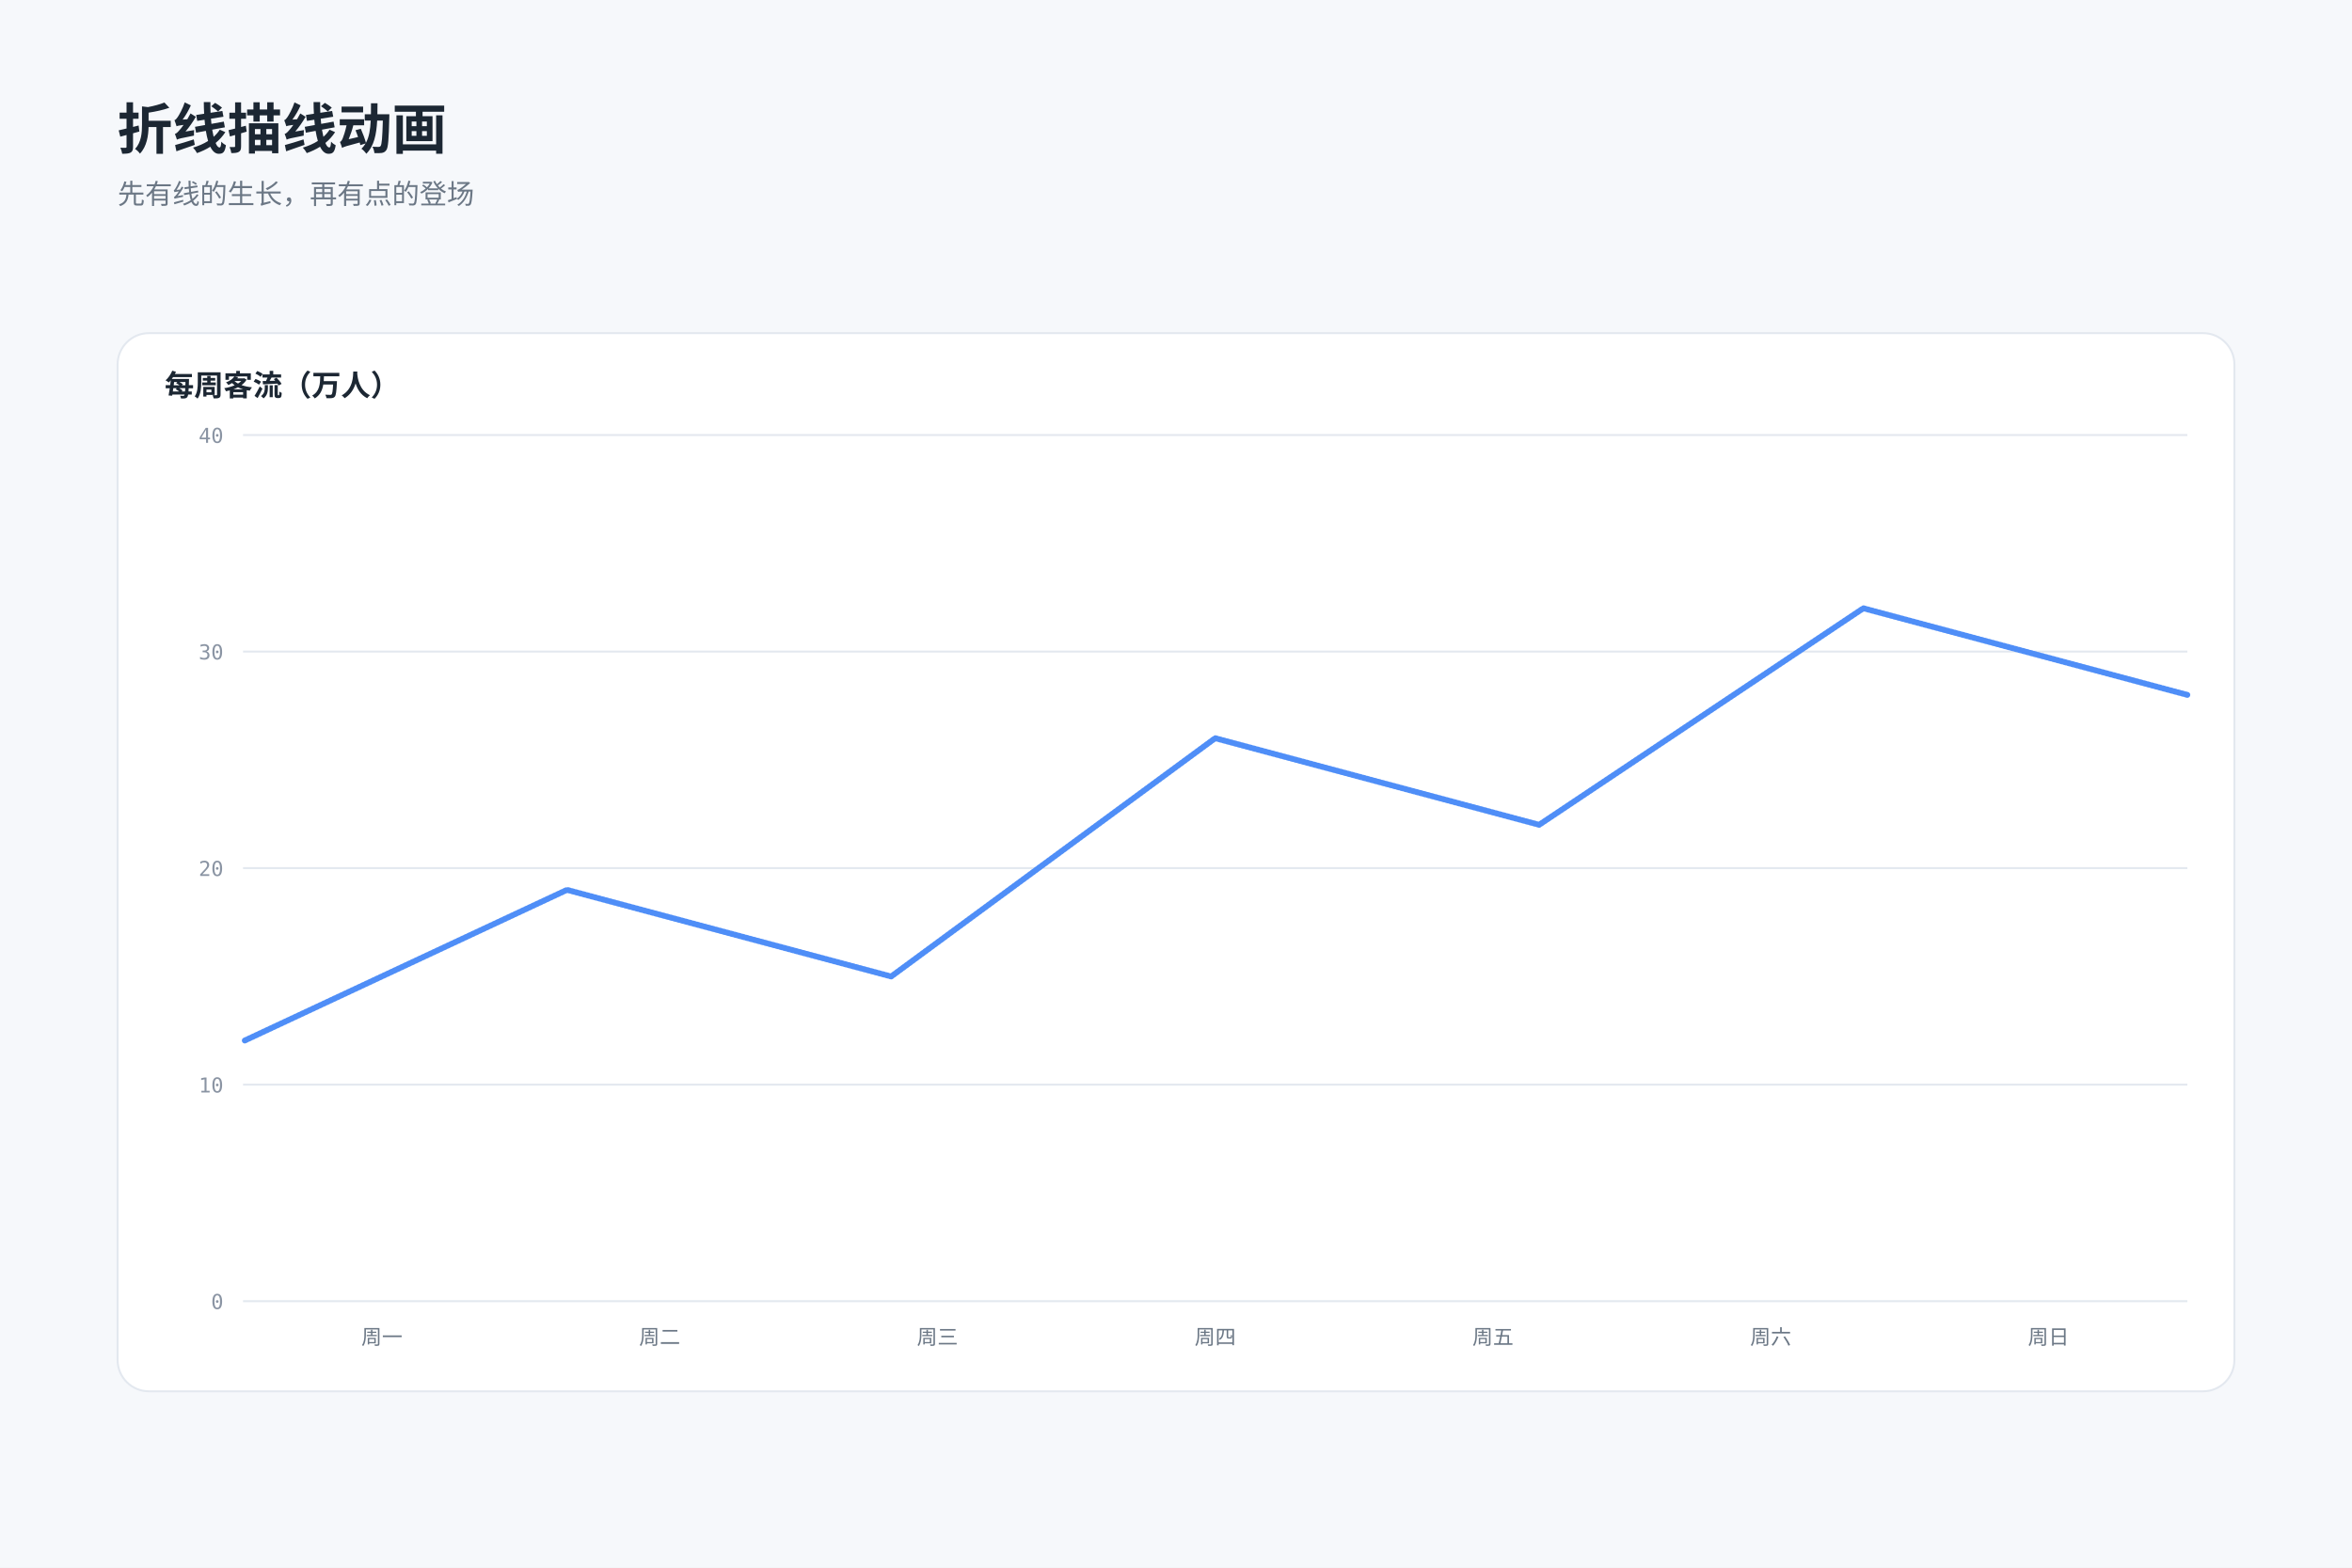
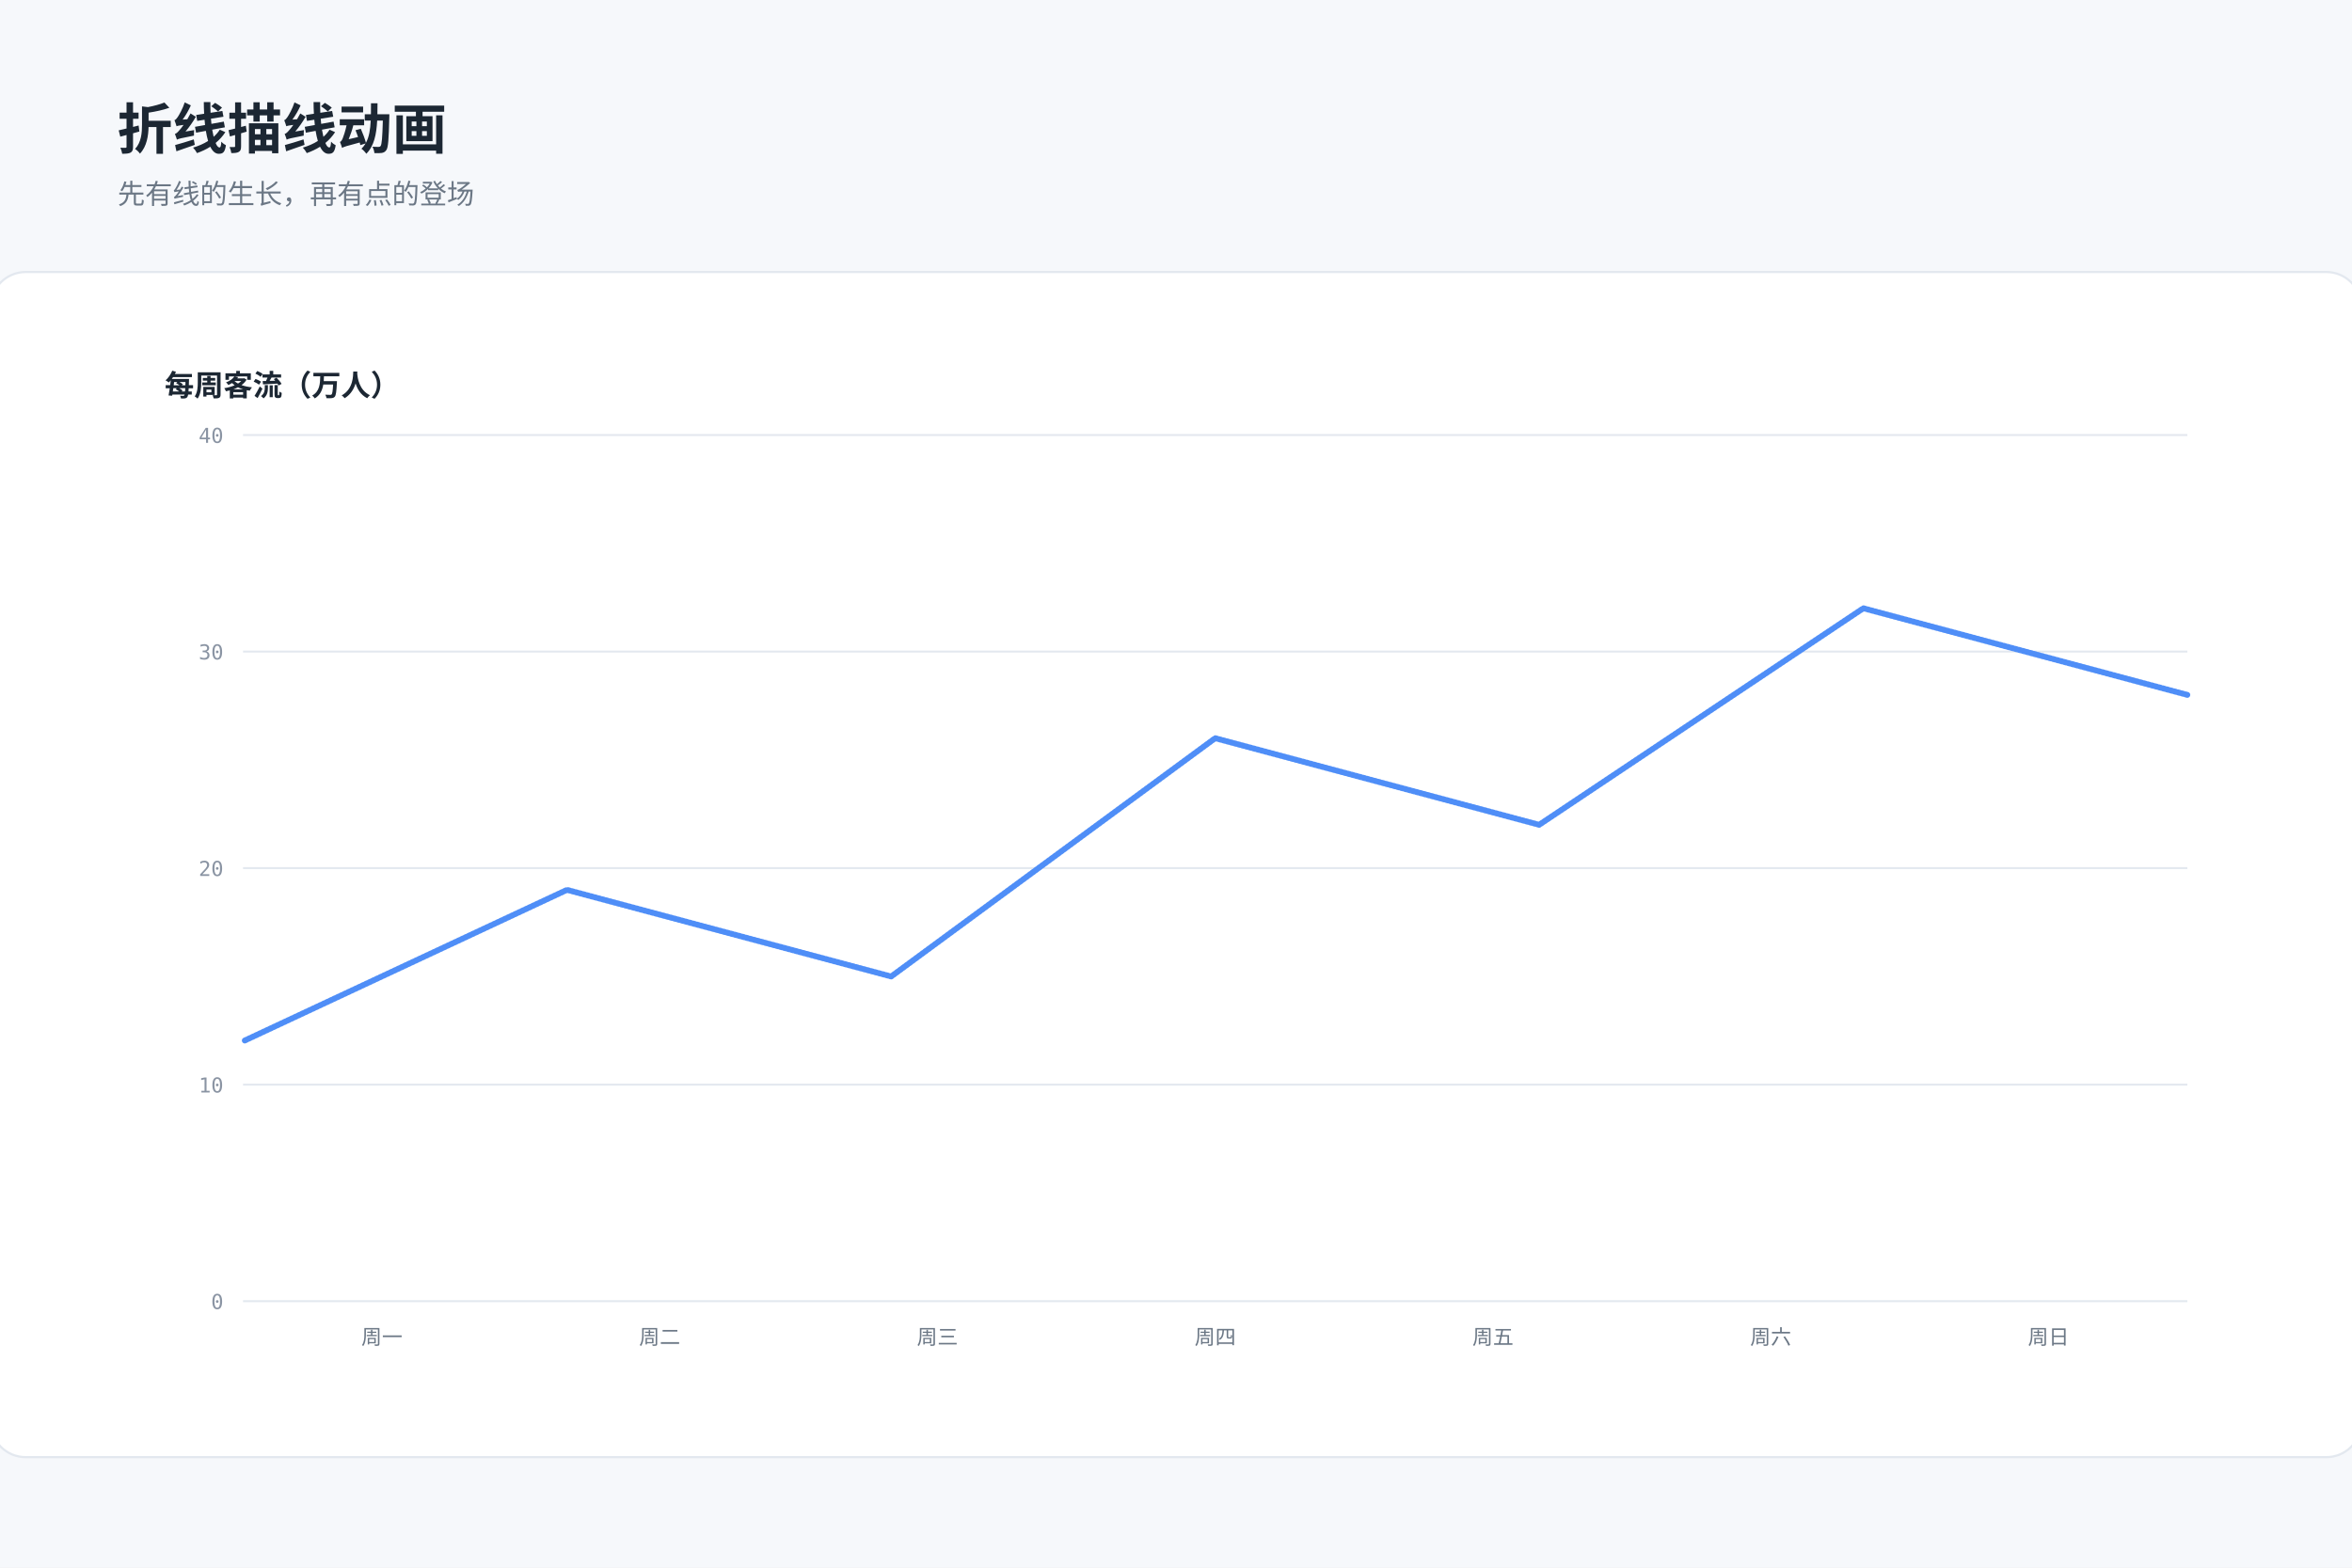
<svg xmlns="http://www.w3.org/2000/svg" width="1200" height="800" viewBox="0 0 1200 800" font-family="PingFang SC, Hiragino Sans GB, Microsoft YaHei, sans-serif">
  <rect width="1200" height="800" fill="#f6f8fb" />
  <text x="60" y="76" font-size="28" font-weight="700" fill="#1c2733">折线描线动画</text>
  <text x="60" y="104" font-size="14" fill="#6b7785">先有线的生长，再有点的登场</text>
-   <g>
-     <rect x="60" y="170" width="1080" height="540" rx="16" fill="#ffffff" stroke="#e3e8ef" />
+   <g transform="translate(600,430) scale(1.12) translate(-600,-430)">
+     <g>
+       <rect x="60" y="170" width="1080" height="540" rx="16" fill="#ffffff" stroke="#e3e8ef" />
+     </g>
  </g>
  <text x="84" y="202" font-size="15" fill="#1c2733" text-anchor="start" font-weight="700">每周客流（万人）</text>
  <line x1="124" y1="664" x2="1116" y2="664" stroke="#e3e8ef" />
  <text x="114" y="668" font-size="10.5" fill="#8a94a3" text-anchor="end" font-family="SFMono-Regular, Menlo, monospace">0</text>
  <line x1="124" y1="553.5" x2="1116" y2="553.5" stroke="#e3e8ef" />
  <text x="114" y="557.5" font-size="10.5" fill="#8a94a3" text-anchor="end" font-family="SFMono-Regular, Menlo, monospace">10</text>
  <line x1="124" y1="443" x2="1116" y2="443" stroke="#e3e8ef" />
  <text x="114" y="447" font-size="10.5" fill="#8a94a3" text-anchor="end" font-family="SFMono-Regular, Menlo, monospace">20</text>
  <line x1="124" y1="332.5" x2="1116" y2="332.5" stroke="#e3e8ef" />
  <text x="114" y="336.5" font-size="10.5" fill="#8a94a3" text-anchor="end" font-family="SFMono-Regular, Menlo, monospace">30</text>
  <line x1="124" y1="222" x2="1116" y2="222" stroke="#e3e8ef" />
  <text x="114" y="226" font-size="10.5" fill="#8a94a3" text-anchor="end" font-family="SFMono-Regular, Menlo, monospace">40</text>
  <text x="194.857" y="686" font-size="10.5" fill="#6b7785" text-anchor="middle">周一</text>
  <text x="336.571" y="686" font-size="10.5" fill="#6b7785" text-anchor="middle">周二</text>
  <text x="478.286" y="686" font-size="10.5" fill="#6b7785" text-anchor="middle">周三</text>
  <text x="620" y="686" font-size="10.5" fill="#6b7785" text-anchor="middle">周四</text>
  <text x="761.714" y="686" font-size="10.5" fill="#6b7785" text-anchor="middle">周五</text>
  <text x="903.429" y="686" font-size="10.5" fill="#6b7785" text-anchor="middle">周六</text>
  <text x="1045.143" y="686" font-size="10.5" fill="#6b7785" text-anchor="middle">周日</text>
  <path d="M 124.0 531.4 L 289.3 454.1 L 454.7 498.3 L 620.0 376.7 L 785.3 420.9 L 950.7 310.4 L 1116.0 354.6" fill="none" stroke="#4f8ef7" stroke-width="3" stroke-linecap="round" stroke-linejoin="round" pathLength="1" stroke-dasharray="1" stroke-dashoffset="1">
    <animate attributeName="stroke-dashoffset" values="1;1;0;0;1" keyTimes="0;0.04;0.3;0.94;1" dur="8s" repeatCount="indefinite" />
    <animate attributeName="d" values="M 124.0 531.4 L 289.3 454.1 L 454.7 498.3 L 620.0 376.7 L 785.3 420.9 L 950.7 310.4 L 1116.0 354.6;M 124.0 535.4 L 289.3 450.1 L 454.7 502.3 L 620.0 372.7 L 785.3 424.9 L 950.7 306.4 L 1116.0 358.6;M 124.0 531.4 L 289.3 454.1 L 454.7 498.3 L 620.0 376.7 L 785.3 420.9 L 950.7 310.4 L 1116.0 354.6" dur="3s" begin="2.8s" repeatCount="indefinite" />
  </path>
  <circle cx="124.0" cy="531.4" r="5" fill="#fff" stroke="#4f8ef7" stroke-width="2.5" opacity="0">
    <animate attributeName="opacity" values="0;0;1;1;0" keyTimes="0;0.300;0.320;0.94;1" dur="8s" repeatCount="indefinite" />
  </circle>
  <circle cx="289.3" cy="454.1" r="5" fill="#fff" stroke="#4f8ef7" stroke-width="2.5" opacity="0">
    <animate attributeName="opacity" values="0;0;1;1;0" keyTimes="0;0.313;0.333;0.94;1" dur="8s" repeatCount="indefinite" />
  </circle>
  <circle cx="454.7" cy="498.3" r="5" fill="#fff" stroke="#4f8ef7" stroke-width="2.5" opacity="0">
    <animate attributeName="opacity" values="0;0;1;1;0" keyTimes="0;0.325;0.345;0.94;1" dur="8s" repeatCount="indefinite" />
  </circle>
  <circle cx="620.0" cy="376.7" r="5" fill="#fff" stroke="#4f8ef7" stroke-width="2.5" opacity="0">
    <animate attributeName="opacity" values="0;0;1;1;0" keyTimes="0;0.338;0.358;0.94;1" dur="8s" repeatCount="indefinite" />
  </circle>
  <circle cx="785.3" cy="420.9" r="5" fill="#fff" stroke="#4f8ef7" stroke-width="2.5" opacity="0">
    <animate attributeName="opacity" values="0;0;1;1;0" keyTimes="0;0.350;0.370;0.94;1" dur="8s" repeatCount="indefinite" />
  </circle>
  <circle cx="950.7" cy="310.4" r="5" fill="#fff" stroke="#4f8ef7" stroke-width="2.5" opacity="0">
    <animate attributeName="opacity" values="0;0;1;1;0" keyTimes="0;0.362;0.383;0.94;1" dur="8s" repeatCount="indefinite" />
  </circle>
  <circle cx="1116.0" cy="354.6" r="5" fill="#fff" stroke="#4f8ef7" stroke-width="2.5" opacity="0">
    <animate attributeName="opacity" values="0;0;1;1;0" keyTimes="0;0.375;0.395;0.94;1" dur="8s" repeatCount="indefinite" />
  </circle>
  <rect x="890.667" y="244.4" width="128" height="40" rx="10" fill="#1c2733" opacity="0">
    <animate attributeName="opacity" values="0;0;1;1;0" keyTimes="0;0.36;0.4;0.94;1" dur="8s" repeatCount="indefinite" />
  </rect>
  <text x="950.667" y="270.4" font-size="13" font-weight="700" fill="#fff" text-anchor="middle" opacity="0">
    <animate attributeName="opacity" values="0;0;1;1;0" keyTimes="0;0.36;0.4;0.94;1" dur="8s" repeatCount="indefinite" />峰值 3.2w</text>
</svg>
